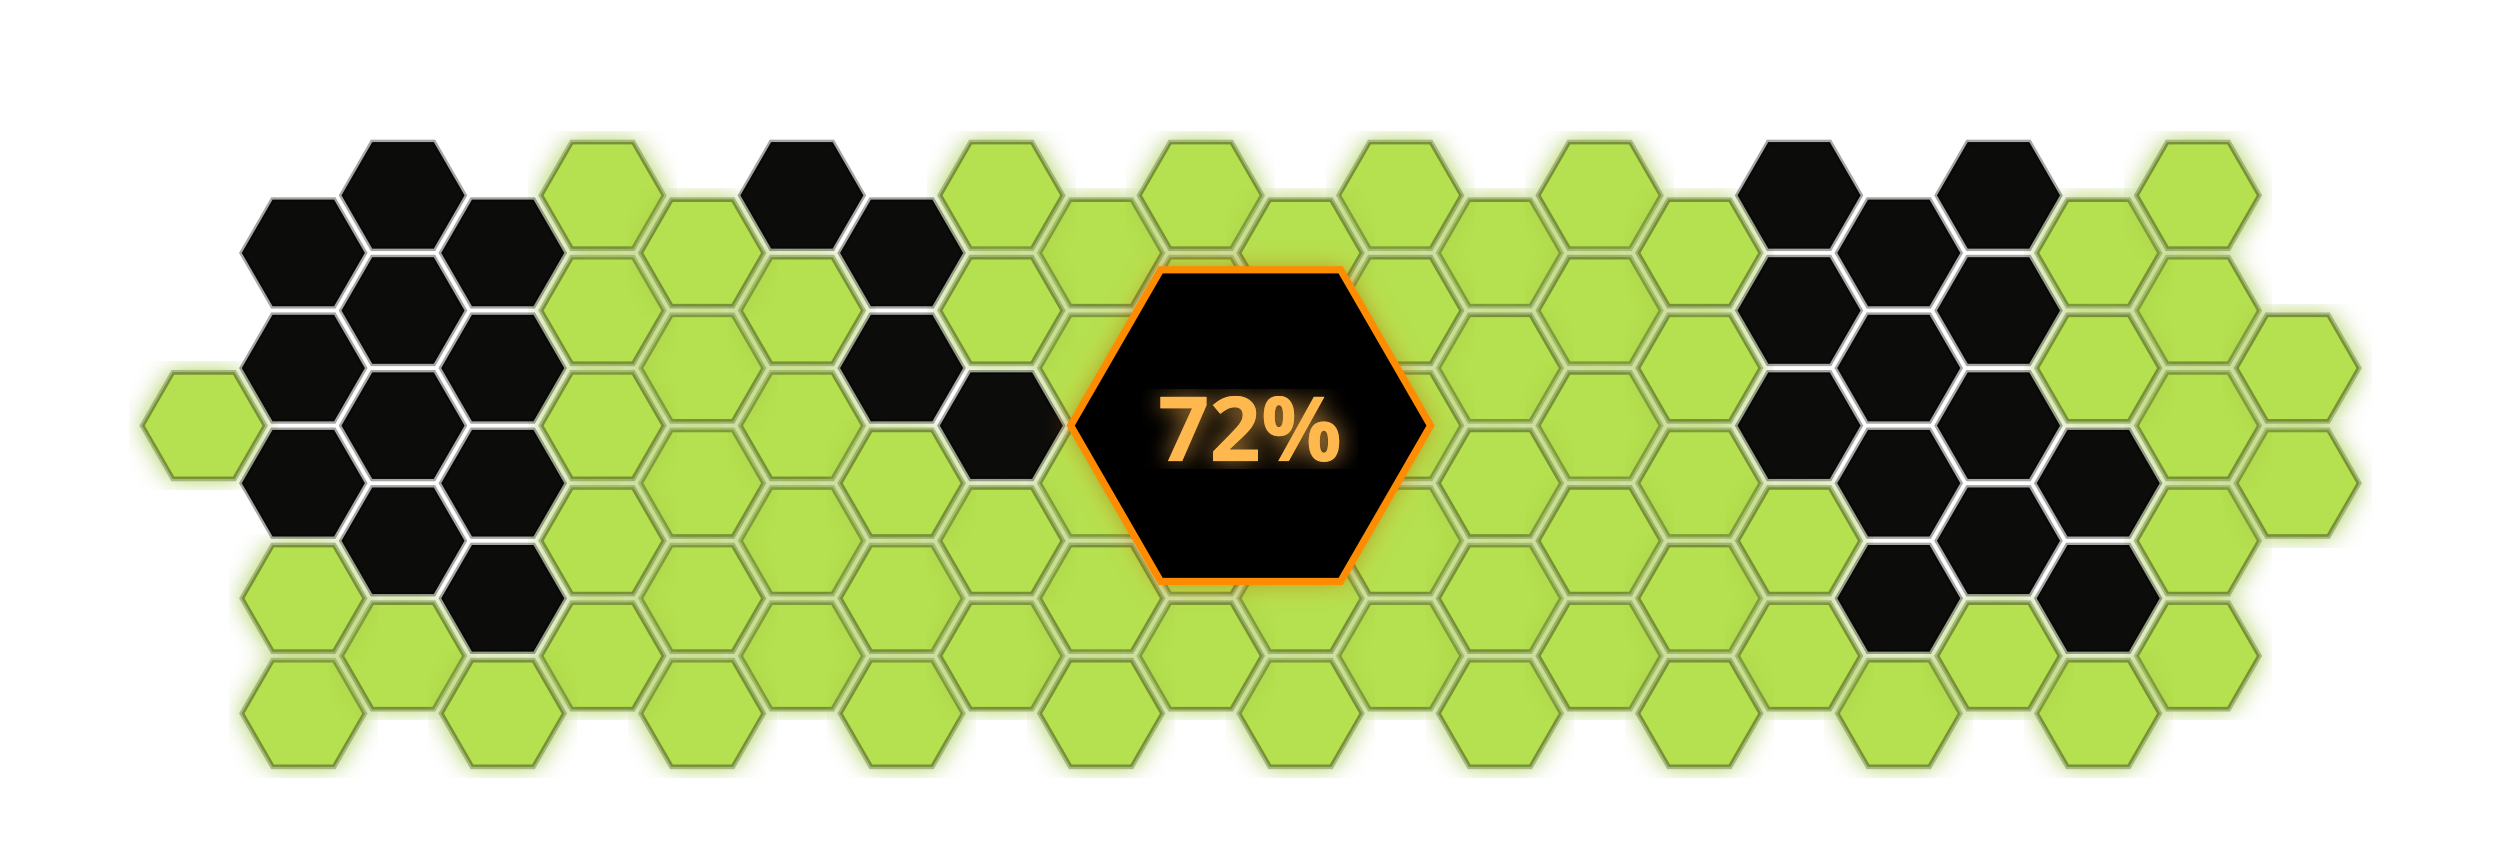
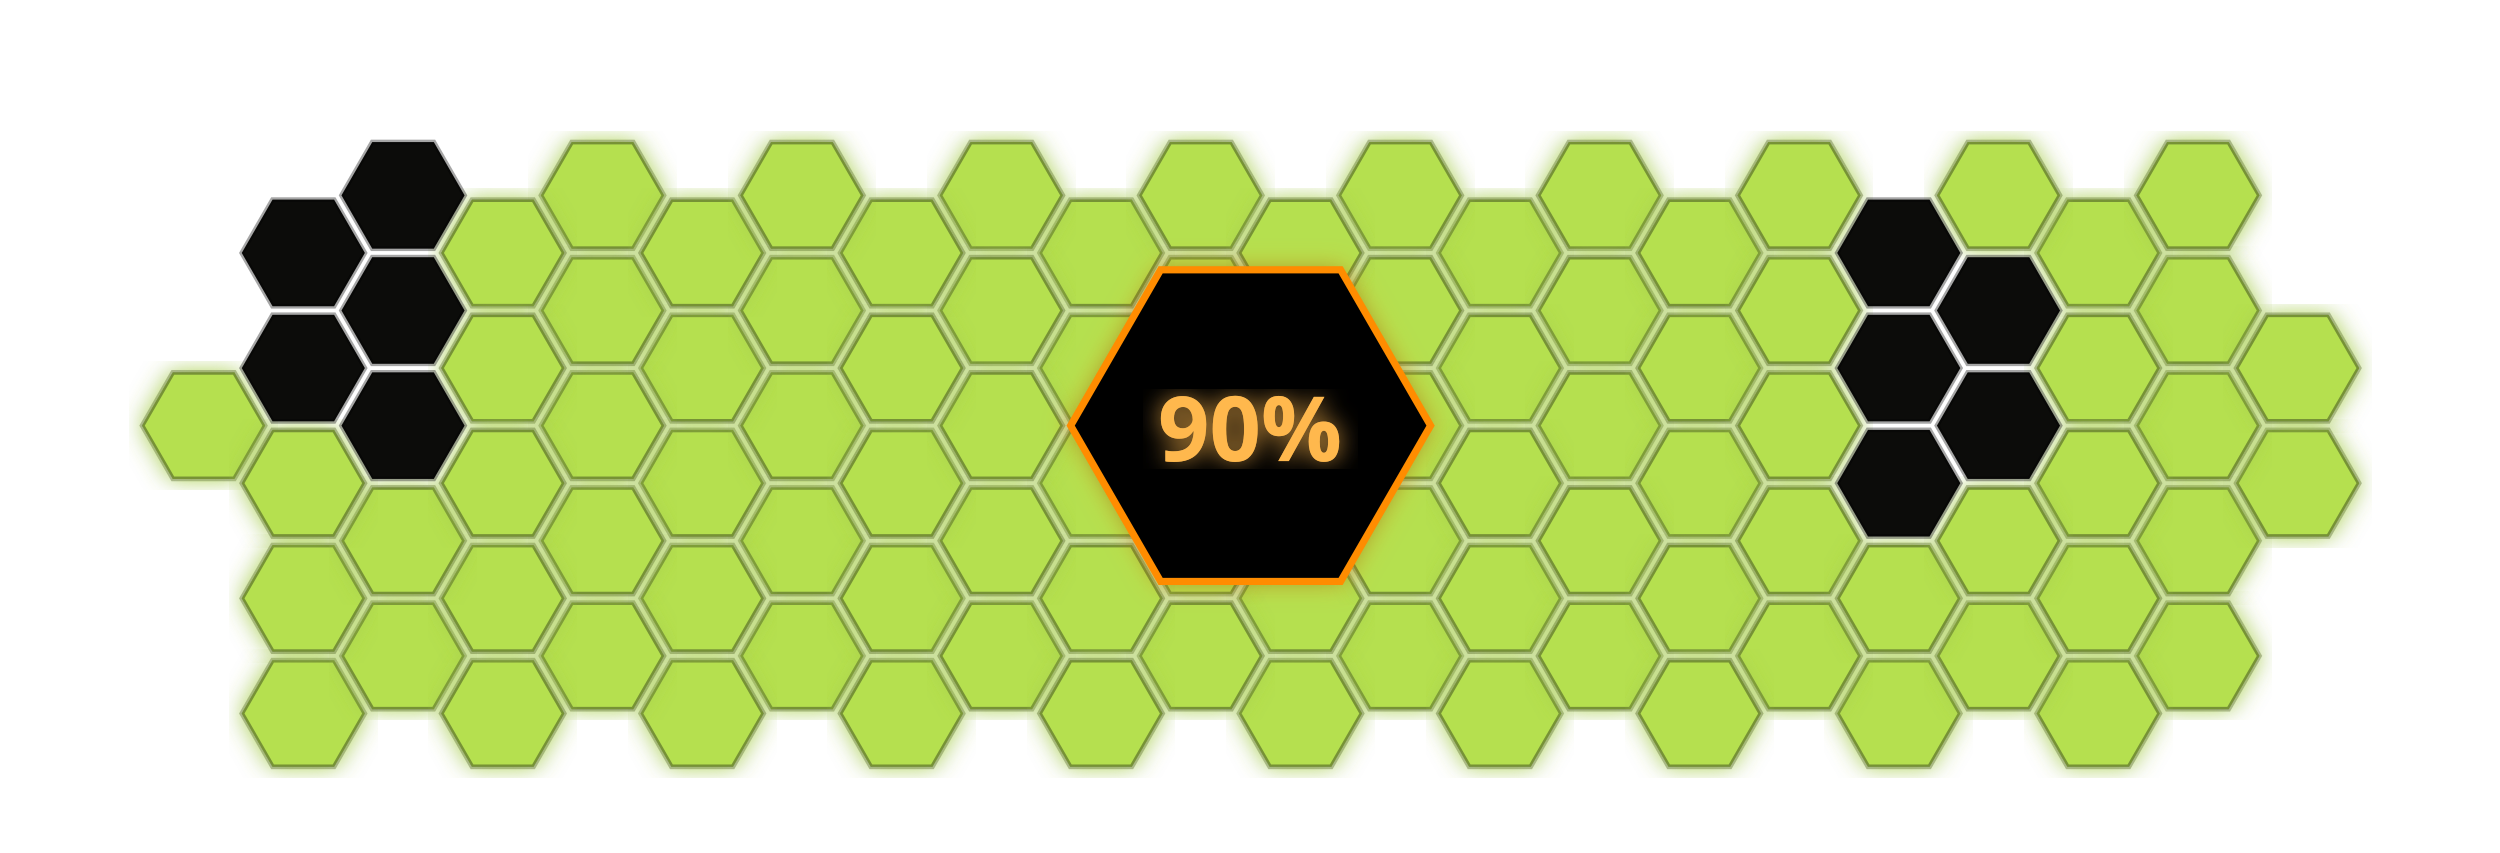
<svg xmlns="http://www.w3.org/2000/svg" viewBox="0 0 528 180">
  <style>
    @font-face {
      font-family: Orbitron;
      font-weight: 900;
      src: url("https://fonts.gstatic.com/s/orbitron/v35/yMJMMIlzdpvBhQQL_SC3X9yhF25-T1nysimBoWgz.woff2") format("woff2");
    }
    @keyframes charge {
      0%, 100% { fill: #0c0c0a; }
      50%      { fill: #FF8C00; }
    }
  </style>
  <defs>
    <filter id="g">
      <feGaussianBlur stdDeviation="2.5" result="blur" />
      <feMerge>
        <feMergeNode in="blur" />
        <feMergeNode in="SourceGraphic" />
      </feMerge>
    </filter>
  </defs>
  <polygon points="182.36,138.53 175.86,149.79 162.86,149.79 156.36,138.53 162.86,127.27 175.86,127.27" fill="#b5e050" stroke="rgba(0,0,0,0.35)" stroke-width="1" filter="url(#g)" />
  <polygon points="182.36,114.21 175.86,125.47 162.86,125.47 156.36,114.21 162.86,102.95 175.86,102.95" fill="#b5e050" stroke="rgba(0,0,0,0.35)" stroke-width="1" filter="url(#g)" />
  <polygon points="203.42,150.69 196.92,161.95 183.92,161.95 177.42,150.69 183.92,139.43 196.92,139.43" fill="#b5e050" stroke="rgba(0,0,0,0.35)" stroke-width="1" filter="url(#g)" />
  <polygon points="161.30,150.69 154.80,161.95 141.80,161.95 135.30,150.69 141.80,139.43 154.80,139.43" fill="#b5e050" stroke="rgba(0,0,0,0.35)" stroke-width="1" filter="url(#g)" />
  <polygon points="161.30,126.37 154.80,137.63 141.80,137.63 135.30,126.37 141.80,115.11 154.80,115.11" fill="#b5e050" stroke="rgba(0,0,0,0.35)" stroke-width="1" filter="url(#g)" />
  <polygon points="308.72,138.53 302.22,149.79 289.22,149.79 282.72,138.53 289.22,127.27 302.22,127.27" fill="#b5e050" stroke="rgba(0,0,0,0.35)" stroke-width="1" filter="url(#g)" />
  <polygon points="287.66,150.69 281.16,161.95 268.16,161.95 261.66,150.69 268.16,139.43 281.16,139.43" fill="#b5e050" stroke="rgba(0,0,0,0.35)" stroke-width="1" filter="url(#g)" />
  <polygon points="287.66,126.37 281.16,137.63 268.16,137.63 261.66,126.37 268.16,115.11 281.16,115.11" fill="#b5e050" stroke="rgba(0,0,0,0.35)" stroke-width="1" filter="url(#g)" />
  <polygon points="161.30,102.05 154.80,113.31 141.80,113.31 135.30,102.05 141.80,90.79 154.80,90.79" fill="#b5e050" stroke="rgba(0,0,0,0.35)" stroke-width="1" filter="url(#g)" />
  <polygon points="308.72,114.21 302.22,125.47 289.22,125.47 282.72,114.21 289.22,102.95 302.22,102.95" fill="#b5e050" stroke="rgba(0,0,0,0.35)" stroke-width="1" filter="url(#g)" />
  <polygon points="329.78,53.42 323.28,64.68 310.28,64.68 303.78,53.42 310.28,42.16 323.28,42.16" fill="#b5e050" stroke="rgba(0,0,0,0.35)" stroke-width="1" filter="url(#g)" />
  <polygon points="350.84,41.26 344.34,52.52 331.34,52.52 324.84,41.26 331.34,30.00 344.34,30.00" fill="#b5e050" stroke="rgba(0,0,0,0.35)" stroke-width="1" filter="url(#g)" />
  <polygon points="203.42,126.37 196.92,137.63 183.92,137.63 177.42,126.37 183.92,115.11 196.92,115.11" fill="#b5e050" stroke="rgba(0,0,0,0.35)" stroke-width="1" filter="url(#g)" />
  <polygon points="329.78,150.69 323.28,161.95 310.28,161.95 303.78,150.69 310.28,139.43 323.28,139.43" fill="#b5e050" stroke="rgba(0,0,0,0.35)" stroke-width="1" filter="url(#g)" />
  <polygon points="182.36,89.89 175.86,101.15 162.86,101.15 156.36,89.89 162.86,78.64 175.86,78.64" fill="#b5e050" stroke="rgba(0,0,0,0.35)" stroke-width="1" filter="url(#g)" />
  <polygon points="266.60,114.21 260.10,125.47 247.10,125.47 240.60,114.21 247.10,102.95 260.10,102.95" fill="#b5e050" stroke="rgba(0,0,0,0.35)" stroke-width="1" filter="url(#g)" />
  <polygon points="477.20,138.53 470.70,149.79 457.70,149.79 451.20,138.53 457.70,127.27 470.70,127.27" fill="#b5e050" stroke="rgba(0,0,0,0.35)" stroke-width="1" filter="url(#g)" />
  <polygon points="350.84,65.58 344.34,76.83 331.34,76.83 324.84,65.58 331.34,54.32 344.34,54.32" fill="#b5e050" stroke="rgba(0,0,0,0.35)" stroke-width="1" filter="url(#g)" />
  <polygon points="477.20,114.21 470.70,125.47 457.70,125.47 451.20,114.21 457.70,102.95 470.70,102.95" fill="#b5e050" stroke="rgba(0,0,0,0.35)" stroke-width="1" filter="url(#g)" />
  <polygon points="140.24,138.53 133.74,149.79 120.74,149.79 114.24,138.53 120.74,127.27 133.74,127.27" fill="#b5e050" stroke="rgba(0,0,0,0.35)" stroke-width="1" filter="url(#g)" />
  <polygon points="224.48,138.53 217.98,149.79 204.98,149.79 198.48,138.53 204.98,127.27 217.98,127.27" fill="#b5e050" stroke="rgba(0,0,0,0.35)" stroke-width="1" filter="url(#g)" />
  <polygon points="498.26,102.05 491.76,113.31 478.76,113.31 472.26,102.05 478.76,90.79 491.76,90.79" fill="#b5e050" stroke="rgba(0,0,0,0.35)" stroke-width="1" filter="url(#g)" />
  <polygon points="266.60,138.53 260.10,149.79 247.10,149.79 240.60,138.53 247.10,127.27 260.10,127.27" fill="#b5e050" stroke="rgba(0,0,0,0.35)" stroke-width="1" filter="url(#g)" />
  <polygon points="477.20,89.89 470.70,101.15 457.70,101.15 451.20,89.89 457.70,78.64 470.70,78.64" fill="#b5e050" stroke="rgba(0,0,0,0.35)" stroke-width="1" filter="url(#g)" />
  <polygon points="329.78,77.74 323.28,88.99 310.28,88.99 303.78,77.74 310.28,66.48 323.28,66.48" fill="#b5e050" stroke="rgba(0,0,0,0.35)" stroke-width="1" filter="url(#g)" />
  <polygon points="77.06,150.69 70.56,161.95 57.56,161.95 51.06,150.69 57.56,139.43 70.56,139.43" fill="#b5e050" stroke="rgba(0,0,0,0.35)" stroke-width="1" filter="url(#g)" />
  <polygon points="140.24,114.21 133.74,125.47 120.74,125.47 114.24,114.21 120.74,102.95 133.74,102.95" fill="#b5e050" stroke="rgba(0,0,0,0.35)" stroke-width="1" filter="url(#g)" />
  <polygon points="161.30,77.74 154.80,88.99 141.80,88.99 135.30,77.74 141.80,66.48 154.80,66.48" fill="#b5e050" stroke="rgba(0,0,0,0.35)" stroke-width="1" filter="url(#g)" />
  <polygon points="308.72,89.89 302.22,101.15 289.22,101.15 282.72,89.89 289.22,78.64 302.22,78.64" fill="#b5e050" stroke="rgba(0,0,0,0.35)" stroke-width="1" filter="url(#g)" />
  <polygon points="329.78,126.37 323.28,137.63 310.28,137.63 303.78,126.37 310.28,115.11 323.28,115.11" fill="#b5e050" stroke="rgba(0,0,0,0.35)" stroke-width="1" filter="url(#g)" />
  <polygon points="266.60,65.58 260.10,76.83 247.10,76.83 240.60,65.58 247.10,54.32 260.10,54.32" fill="#b5e050" stroke="rgba(0,0,0,0.35)" stroke-width="1" filter="url(#g)" />
  <polygon points="477.20,65.58 470.70,76.83 457.70,76.83 451.20,65.58 457.70,54.32 470.70,54.32" fill="#b5e050" stroke="rgba(0,0,0,0.35)" stroke-width="1" filter="url(#g)" />
  <polygon points="308.72,41.26 302.22,52.52 289.22,52.52 282.72,41.26 289.22,30.00 302.22,30.00" fill="#b5e050" stroke="rgba(0,0,0,0.35)" stroke-width="1" filter="url(#g)" />
  <polygon points="140.24,89.89 133.74,101.15 120.74,101.15 114.24,89.89 120.74,78.64 133.74,78.64" fill="#b5e050" stroke="rgba(0,0,0,0.35)" stroke-width="1" filter="url(#g)" />
  <polygon points="350.84,89.89 344.34,101.15 331.34,101.15 324.84,89.89 331.34,78.64 344.34,78.64" fill="#b5e050" stroke="rgba(0,0,0,0.35)" stroke-width="1" filter="url(#g)" />
  <polygon points="329.78,102.05 323.28,113.31 310.28,113.31 303.78,102.05 310.28,90.79 323.28,90.79" fill="#b5e050" stroke="rgba(0,0,0,0.35)" stroke-width="1" filter="url(#g)" />
  <polygon points="245.54,77.74 239.04,88.99 226.04,88.99 219.54,77.74 226.04,66.48 239.04,66.48" fill="#b5e050" stroke="rgba(0,0,0,0.35)" stroke-width="1" filter="url(#g)" />
  <polygon points="371.90,102.05 365.40,113.31 352.40,113.31 345.90,102.05 352.40,90.79 365.40,90.79" fill="#b5e050" stroke="rgba(0,0,0,0.35)" stroke-width="1" filter="url(#g)" />
  <polygon points="140.24,65.58 133.74,76.83 120.74,76.83 114.24,65.58 120.74,54.32 133.74,54.32" fill="#b5e050" stroke="rgba(0,0,0,0.35)" stroke-width="1" filter="url(#g)" />
  <polygon points="245.54,102.05 239.04,113.31 226.04,113.31 219.54,102.05 226.04,90.79 239.04,90.79" fill="#b5e050" stroke="rgba(0,0,0,0.35)" stroke-width="1" filter="url(#g)" />
  <polygon points="414.02,150.69 407.52,161.95 394.52,161.95 388.02,150.69 394.52,139.43 407.52,139.43" fill="#b5e050" stroke="rgba(0,0,0,0.35)" stroke-width="1" filter="url(#g)" />
  <polygon points="308.72,65.58 302.22,76.83 289.22,76.83 282.72,65.58 289.22,54.32 302.22,54.32" fill="#b5e050" stroke="rgba(0,0,0,0.35)" stroke-width="1" filter="url(#g)" />
  <polygon points="371.90,77.74 365.40,88.99 352.40,88.99 345.90,77.74 352.40,66.48 365.40,66.48" fill="#b5e050" stroke="rgba(0,0,0,0.35)" stroke-width="1" filter="url(#g)" />
  <polygon points="98.12,138.53 91.62,149.79 78.62,149.79 72.12,138.53 78.62,127.27 91.62,127.27" fill="#b5e050" stroke="rgba(0,0,0,0.35)" stroke-width="1" filter="url(#g)" />
  <polygon points="245.54,53.42 239.04,64.68 226.04,64.68 219.54,53.42 226.04,42.16 239.04,42.16" fill="#b5e050" stroke="rgba(0,0,0,0.35)" stroke-width="1" filter="url(#g)" />
  <polygon points="456.14,53.42 449.64,64.68 436.64,64.68 430.14,53.42 436.64,42.16 449.64,42.16" fill="#b5e050" stroke="rgba(0,0,0,0.35)" stroke-width="1" filter="url(#g)" />
  <polygon points="456.14,150.69 449.64,161.95 436.64,161.95 430.14,150.69 436.64,139.43 449.64,139.43" fill="#b5e050" stroke="rgba(0,0,0,0.35)" stroke-width="1" filter="url(#g)" />
  <polygon points="477.20,41.26 470.70,52.52 457.70,52.52 451.20,41.26 457.70,30.00 470.70,30.00" fill="#b5e050" stroke="rgba(0,0,0,0.35)" stroke-width="1" filter="url(#g)" />
  <polygon points="245.54,126.37 239.04,137.63 226.04,137.63 219.54,126.37 226.04,115.11 239.04,115.11" fill="#b5e050" stroke="rgba(0,0,0,0.35)" stroke-width="1" filter="url(#g)" />
  <polygon points="245.54,150.69 239.04,161.95 226.04,161.95 219.54,150.69 226.04,139.43 239.04,139.43" fill="#b5e050" stroke="rgba(0,0,0,0.35)" stroke-width="1" filter="url(#g)" />
  <polygon points="350.84,138.53 344.34,149.79 331.34,149.79 324.84,138.53 331.34,127.27 344.34,127.27" fill="#b5e050" stroke="rgba(0,0,0,0.35)" stroke-width="1" filter="url(#g)" />
  <polygon points="350.84,114.21 344.34,125.47 331.34,125.47 324.84,114.21 331.34,102.95 344.34,102.95" fill="#b5e050" stroke="rgba(0,0,0,0.35)" stroke-width="1" filter="url(#g)" />
  <polygon points="371.90,126.37 365.40,137.63 352.40,137.63 345.90,126.37 352.40,115.11 365.40,115.11" fill="#b5e050" stroke="rgba(0,0,0,0.35)" stroke-width="1" filter="url(#g)" />
  <polygon points="224.48,114.21 217.98,125.47 204.98,125.47 198.48,114.21 204.98,102.95 217.98,102.95" fill="#b5e050" stroke="rgba(0,0,0,0.35)" stroke-width="1" filter="url(#g)" />
  <polygon points="203.42,102.05 196.92,113.31 183.92,113.31 177.42,102.05 183.92,90.79 196.92,90.79" fill="#b5e050" stroke="rgba(0,0,0,0.35)" stroke-width="1" filter="url(#g)" />
  <polygon points="392.96,138.53 386.46,149.79 373.46,149.79 366.96,138.53 373.46,127.27 386.46,127.27" fill="#b5e050" stroke="rgba(0,0,0,0.35)" stroke-width="1" filter="url(#g)" />
  <polygon points="435.08,138.53 428.58,149.79 415.58,149.79 409.08,138.53 415.58,127.27 428.58,127.27" fill="#b5e050" stroke="rgba(0,0,0,0.35)" stroke-width="1" filter="url(#g)" />
  <polygon points="119.18,150.69 112.68,161.95 99.68,161.95 93.18,150.69 99.68,139.43 112.68,139.43" fill="#b5e050" stroke="rgba(0,0,0,0.35)" stroke-width="1" filter="url(#g)" />
  <polygon points="224.48,41.26 217.98,52.52 204.98,52.52 198.48,41.26 204.98,30.00 217.98,30.00" fill="#b5e050" stroke="rgba(0,0,0,0.35)" stroke-width="1" filter="url(#g)" />
  <polygon points="371.90,53.42 365.40,64.68 352.40,64.68 345.90,53.42 352.40,42.16 365.40,42.16" fill="#b5e050" stroke="rgba(0,0,0,0.35)" stroke-width="1" filter="url(#g)" />
  <polygon points="182.36,65.58 175.86,76.83 162.86,76.83 156.36,65.58 162.86,54.32 175.86,54.32" fill="#b5e050" stroke="rgba(0,0,0,0.35)" stroke-width="1" filter="url(#g)" />
  <polygon points="140.24,41.26 133.74,52.52 120.74,52.52 114.24,41.26 120.74,30.00 133.74,30.00" fill="#b5e050" stroke="rgba(0,0,0,0.35)" stroke-width="1" filter="url(#g)" />
  <polygon points="392.96,114.21 386.46,125.47 373.46,125.47 366.96,114.21 373.46,102.95 386.46,102.95" fill="#b5e050" stroke="rgba(0,0,0,0.35)" stroke-width="1" filter="url(#g)" />
  <polygon points="56.00,89.89 49.50,101.15 36.50,101.15 30.00,89.89 36.50,78.64 49.50,78.64" fill="#b5e050" stroke="rgba(0,0,0,0.35)" stroke-width="1" filter="url(#g)" />
  <polygon points="266.60,41.26 260.10,52.52 247.10,52.52 240.60,41.26 247.10,30.00 260.10,30.00" fill="#b5e050" stroke="rgba(0,0,0,0.35)" stroke-width="1" filter="url(#g)" />
  <polygon points="498.26,77.74 491.76,88.99 478.76,88.99 472.26,77.74 478.76,66.48 491.76,66.48" fill="#b5e050" stroke="rgba(0,0,0,0.35)" stroke-width="1" filter="url(#g)" />
  <polygon points="287.66,53.42 281.16,64.68 268.16,64.68 261.66,53.42 268.16,42.16 281.16,42.16" fill="#b5e050" stroke="rgba(0,0,0,0.35)" stroke-width="1" filter="url(#g)" />
  <polygon points="371.90,150.69 365.40,161.95 352.40,161.95 345.90,150.69 352.40,139.43 365.40,139.43" fill="#b5e050" stroke="rgba(0,0,0,0.35)" stroke-width="1" filter="url(#g)" />
  <polygon points="161.30,53.42 154.80,64.68 141.80,64.68 135.30,53.42 141.80,42.16 154.80,42.16" fill="#b5e050" stroke="rgba(0,0,0,0.35)" stroke-width="1" filter="url(#g)" />
  <polygon points="456.14,77.74 449.64,88.99 436.64,88.99 430.14,77.74 436.64,66.48 449.64,66.48" fill="#b5e050" stroke="rgba(0,0,0,0.35)" stroke-width="1" filter="url(#g)" />
  <polygon points="77.06,126.37 70.56,137.63 57.56,137.63 51.06,126.37 57.56,115.11 70.56,115.11" fill="#b5e050" stroke="rgba(0,0,0,0.35)" stroke-width="1" filter="url(#g)" />
  <polygon points="224.48,65.58 217.98,76.83 204.98,76.83 198.48,65.58 204.98,54.32 217.98,54.32" fill="#b5e050" stroke="rgba(0,0,0,0.35)" stroke-width="1" filter="url(#g)" />
-   <polygon points="224.48,89.89 217.98,101.15 204.98,101.15 198.48,89.89 204.98,78.64 217.98,78.64" fill="#0c0c0a" stroke="rgba(0,0,0,0.35)" stroke-width="1" style="animation: charge 5.0s ease-in-out infinite; animation-delay: 0.000s;" />
-   <polygon points="456.14,126.37 449.64,137.63 436.64,137.63 430.14,126.37 436.64,115.11 449.64,115.11" fill="#0c0c0a" stroke="rgba(0,0,0,0.35)" stroke-width="1" style="animation: charge 5.0s ease-in-out infinite; animation-delay: 0.333s;" />
-   <polygon points="203.42,53.42 196.92,64.68 183.92,64.68 177.42,53.42 183.92,42.16 196.92,42.16" fill="#0c0c0a" stroke="rgba(0,0,0,0.35)" stroke-width="1" style="animation: charge 5.0s ease-in-out infinite; animation-delay: 0.667s;" />
-   <polygon points="456.14,102.05 449.64,113.31 436.64,113.31 430.14,102.05 436.64,90.79 449.64,90.79" fill="#0c0c0a" stroke="rgba(0,0,0,0.35)" stroke-width="1" style="animation: charge 5.0s ease-in-out infinite; animation-delay: 1.000s;" />
-   <polygon points="203.42,77.74 196.92,88.99 183.92,88.99 177.42,77.74 183.92,66.48 196.92,66.48" fill="#0c0c0a" stroke="rgba(0,0,0,0.35)" stroke-width="1" style="animation: charge 5.0s ease-in-out infinite; animation-delay: 1.333s;" />
-   <polygon points="392.96,89.89 386.46,101.15 373.46,101.15 366.96,89.89 373.46,78.64 386.46,78.64" fill="#0c0c0a" stroke="rgba(0,0,0,0.35)" stroke-width="1" style="animation: charge 5.0s ease-in-out infinite; animation-delay: 1.667s;" />
-   <polygon points="182.36,41.26 175.86,52.52 162.86,52.52 156.36,41.26 162.86,30.00 175.86,30.00" fill="#0c0c0a" stroke="rgba(0,0,0,0.35)" stroke-width="1" style="animation: charge 5.0s ease-in-out infinite; animation-delay: 2.000s;" />
-   <polygon points="414.02,126.37 407.52,137.63 394.52,137.63 388.02,126.37 394.52,115.11 407.52,115.11" fill="#0c0c0a" stroke="rgba(0,0,0,0.35)" stroke-width="1" style="animation: charge 5.0s ease-in-out infinite; animation-delay: 2.333s;" />
-   <polygon points="119.18,53.42 112.68,64.68 99.68,64.68 93.18,53.42 99.68,42.16 112.68,42.16" fill="#0c0c0a" stroke="rgba(0,0,0,0.35)" stroke-width="1" style="animation: charge 5.0s ease-in-out infinite; animation-delay: 2.667s;" />
-   <polygon points="119.18,126.37 112.68,137.63 99.68,137.63 93.18,126.37 99.68,115.11 112.68,115.11" fill="#0c0c0a" stroke="rgba(0,0,0,0.35)" stroke-width="1" style="animation: charge 5.0s ease-in-out infinite; animation-delay: 3.000s;" />
-   <polygon points="435.08,41.26 428.58,52.52 415.58,52.52 409.08,41.26 415.58,30.00 428.58,30.00" fill="#0c0c0a" stroke="rgba(0,0,0,0.35)" stroke-width="1" style="animation: charge 5.0s ease-in-out infinite; animation-delay: 3.333s;" />
-   <polygon points="435.08,114.21 428.58,125.47 415.58,125.47 409.08,114.21 415.58,102.95 428.58,102.95" fill="#0c0c0a" stroke="rgba(0,0,0,0.35)" stroke-width="1" style="animation: charge 5.0s ease-in-out infinite; animation-delay: 3.667s;" />
-   <polygon points="98.12,114.21 91.62,125.47 78.62,125.47 72.12,114.21 78.62,102.95 91.62,102.95" fill="#0c0c0a" stroke="rgba(0,0,0,0.35)" stroke-width="1" style="animation: charge 5.0s ease-in-out infinite; animation-delay: 4.000s;" />
-   <polygon points="119.18,77.74 112.68,88.99 99.68,88.99 93.18,77.74 99.68,66.48 112.68,66.48" fill="#0c0c0a" stroke="rgba(0,0,0,0.35)" stroke-width="1" style="animation: charge 5.0s ease-in-out infinite; animation-delay: 4.333s;" />
-   <polygon points="119.18,102.05 112.68,113.31 99.68,113.31 93.18,102.05 99.68,90.79 112.68,90.79" fill="#0c0c0a" stroke="rgba(0,0,0,0.35)" stroke-width="1" style="animation: charge 5.0s ease-in-out infinite; animation-delay: 4.667s;" />
-   <polygon points="392.96,65.58 386.46,76.83 373.46,76.83 366.96,65.58 373.46,54.32 386.46,54.32" fill="#0c0c0a" stroke="rgba(0,0,0,0.35)" stroke-width="1" />
-   <polygon points="77.06,102.05 70.56,113.31 57.56,113.31 51.06,102.05 57.56,90.79 70.56,90.79" fill="#0c0c0a" stroke="rgba(0,0,0,0.35)" stroke-width="1" />
-   <polygon points="392.96,41.26 386.46,52.52 373.46,52.52 366.96,41.26 373.46,30.00 386.46,30.00" fill="#0c0c0a" stroke="rgba(0,0,0,0.35)" stroke-width="1" />
-   <polygon points="414.02,102.05 407.52,113.31 394.52,113.31 388.02,102.05 394.52,90.79 407.52,90.79" fill="#0c0c0a" stroke="rgba(0,0,0,0.35)" stroke-width="1" />
-   <polygon points="435.08,65.58 428.58,76.83 415.58,76.83 409.08,65.58 415.58,54.32 428.58,54.32" fill="#0c0c0a" stroke="rgba(0,0,0,0.35)" stroke-width="1" />
-   <polygon points="435.08,89.89 428.58,101.15 415.58,101.15 409.08,89.89 415.58,78.64 428.58,78.64" fill="#0c0c0a" stroke="rgba(0,0,0,0.35)" stroke-width="1" />
-   <polygon points="414.02,53.42 407.52,64.68 394.52,64.68 388.02,53.42 394.52,42.16 407.52,42.16" fill="#0c0c0a" stroke="rgba(0,0,0,0.35)" stroke-width="1" />
-   <polygon points="98.12,41.26 91.62,52.52 78.62,52.52 72.12,41.26 78.62,30.00 91.62,30.00" fill="#0c0c0a" stroke="rgba(0,0,0,0.35)" stroke-width="1" />
-   <polygon points="98.12,89.89 91.62,101.15 78.62,101.15 72.12,89.89 78.62,78.64 91.62,78.64" fill="#0c0c0a" stroke="rgba(0,0,0,0.35)" stroke-width="1" />
-   <polygon points="414.02,77.74 407.52,88.99 394.52,88.99 388.02,77.74 394.52,66.48 407.52,66.48" fill="#0c0c0a" stroke="rgba(0,0,0,0.35)" stroke-width="1" />
-   <polygon points="77.06,77.74 70.56,88.99 57.56,88.99 51.06,77.74 57.56,66.48 70.56,66.48" fill="#0c0c0a" stroke="rgba(0,0,0,0.35)" stroke-width="1" />
-   <polygon points="77.06,53.42 70.56,64.68 57.56,64.68 51.06,53.42 57.56,42.16 70.56,42.16" fill="#0c0c0a" stroke="rgba(0,0,0,0.35)" stroke-width="1" />
-   <polygon points="98.12,65.58 91.62,76.83 78.62,76.83 72.12,65.58 78.62,54.32 91.62,54.32" fill="#0c0c0a" stroke="rgba(0,0,0,0.35)" stroke-width="1" />
+   <polygon points="224.48,89.89 217.98,101.15 204.98,101.15 198.48,89.89 204.98,78.64 217.98,78.64" fill="#b5e050" stroke="rgba(0,0,0,0.35)" stroke-width="1" filter="url(#g)" />
+   <polygon points="456.14,126.37 449.64,137.63 436.64,137.63 430.14,126.37 436.64,115.11 449.64,115.11" fill="#b5e050" stroke="rgba(0,0,0,0.35)" stroke-width="1" filter="url(#g)" />
+   <polygon points="203.42,53.42 196.92,64.68 183.92,64.68 177.42,53.42 183.92,42.16 196.92,42.16" fill="#b5e050" stroke="rgba(0,0,0,0.35)" stroke-width="1" filter="url(#g)" />
+   <polygon points="456.14,102.05 449.64,113.31 436.64,113.31 430.14,102.05 436.64,90.79 449.64,90.79" fill="#b5e050" stroke="rgba(0,0,0,0.35)" stroke-width="1" filter="url(#g)" />
+   <polygon points="203.42,77.74 196.92,88.99 183.92,88.99 177.42,77.74 183.92,66.48 196.92,66.48" fill="#b5e050" stroke="rgba(0,0,0,0.35)" stroke-width="1" filter="url(#g)" />
+   <polygon points="392.96,89.89 386.46,101.15 373.46,101.15 366.96,89.89 373.46,78.64 386.46,78.64" fill="#b5e050" stroke="rgba(0,0,0,0.35)" stroke-width="1" filter="url(#g)" />
+   <polygon points="182.36,41.26 175.86,52.52 162.86,52.52 156.36,41.26 162.86,30.00 175.86,30.00" fill="#b5e050" stroke="rgba(0,0,0,0.35)" stroke-width="1" filter="url(#g)" />
+   <polygon points="414.02,126.37 407.52,137.63 394.52,137.63 388.02,126.37 394.52,115.11 407.52,115.11" fill="#b5e050" stroke="rgba(0,0,0,0.35)" stroke-width="1" filter="url(#g)" />
+   <polygon points="119.18,53.42 112.68,64.68 99.68,64.68 93.18,53.42 99.68,42.16 112.68,42.16" fill="#b5e050" stroke="rgba(0,0,0,0.35)" stroke-width="1" filter="url(#g)" />
+   <polygon points="119.18,126.37 112.68,137.63 99.68,137.63 93.18,126.37 99.68,115.11 112.68,115.11" fill="#b5e050" stroke="rgba(0,0,0,0.35)" stroke-width="1" filter="url(#g)" />
+   <polygon points="435.08,41.26 428.58,52.52 415.58,52.52 409.08,41.26 415.58,30.00 428.58,30.00" fill="#b5e050" stroke="rgba(0,0,0,0.35)" stroke-width="1" filter="url(#g)" />
+   <polygon points="435.08,114.21 428.58,125.47 415.58,125.47 409.08,114.21 415.58,102.95 428.58,102.95" fill="#b5e050" stroke="rgba(0,0,0,0.35)" stroke-width="1" filter="url(#g)" />
+   <polygon points="98.12,114.21 91.62,125.47 78.62,125.47 72.12,114.21 78.62,102.95 91.62,102.95" fill="#b5e050" stroke="rgba(0,0,0,0.35)" stroke-width="1" filter="url(#g)" />
+   <polygon points="119.18,77.74 112.68,88.99 99.68,88.99 93.18,77.74 99.68,66.48 112.68,66.48" fill="#b5e050" stroke="rgba(0,0,0,0.35)" stroke-width="1" filter="url(#g)" />
+   <polygon points="119.18,102.05 112.68,113.31 99.68,113.31 93.18,102.05 99.68,90.79 112.68,90.79" fill="#b5e050" stroke="rgba(0,0,0,0.35)" stroke-width="1" filter="url(#g)" />
+   <polygon points="392.96,65.58 386.46,76.83 373.46,76.83 366.96,65.58 373.46,54.32 386.46,54.32" fill="#b5e050" stroke="rgba(0,0,0,0.35)" stroke-width="1" filter="url(#g)" />
+   <polygon points="77.06,102.05 70.56,113.31 57.56,113.31 51.06,102.05 57.56,90.79 70.56,90.79" fill="#b5e050" stroke="rgba(0,0,0,0.35)" stroke-width="1" filter="url(#g)" />
+   <polygon points="392.96,41.26 386.46,52.52 373.46,52.52 366.96,41.26 373.46,30.00 386.46,30.00" fill="#b5e050" stroke="rgba(0,0,0,0.35)" stroke-width="1" filter="url(#g)" />
+   <polygon points="414.02,102.05 407.52,113.31 394.52,113.31 388.02,102.05 394.52,90.79 407.52,90.79" fill="#0c0c0a" stroke="rgba(0,0,0,0.35)" stroke-width="1" style="animation: charge 5.0s ease-in-out infinite; animation-delay: 0.000s;" />
+   <polygon points="435.08,65.58 428.58,76.83 415.58,76.83 409.08,65.58 415.58,54.32 428.58,54.32" fill="#0c0c0a" stroke="rgba(0,0,0,0.35)" stroke-width="1" style="animation: charge 5.0s ease-in-out infinite; animation-delay: 0.333s;" />
+   <polygon points="435.08,89.89 428.58,101.15 415.58,101.15 409.08,89.89 415.58,78.64 428.58,78.64" fill="#0c0c0a" stroke="rgba(0,0,0,0.35)" stroke-width="1" style="animation: charge 5.0s ease-in-out infinite; animation-delay: 0.667s;" />
+   <polygon points="414.02,53.42 407.52,64.68 394.52,64.68 388.02,53.42 394.52,42.16 407.52,42.16" fill="#0c0c0a" stroke="rgba(0,0,0,0.35)" stroke-width="1" style="animation: charge 5.0s ease-in-out infinite; animation-delay: 1.000s;" />
+   <polygon points="98.12,41.26 91.62,52.52 78.62,52.52 72.12,41.26 78.62,30.00 91.62,30.00" fill="#0c0c0a" stroke="rgba(0,0,0,0.35)" stroke-width="1" style="animation: charge 5.0s ease-in-out infinite; animation-delay: 1.333s;" />
+   <polygon points="98.12,89.89 91.62,101.15 78.62,101.15 72.12,89.89 78.62,78.64 91.62,78.64" fill="#0c0c0a" stroke="rgba(0,0,0,0.35)" stroke-width="1" style="animation: charge 5.0s ease-in-out infinite; animation-delay: 1.667s;" />
+   <polygon points="414.02,77.74 407.52,88.99 394.52,88.99 388.02,77.74 394.52,66.48 407.52,66.48" fill="#0c0c0a" stroke="rgba(0,0,0,0.35)" stroke-width="1" style="animation: charge 5.0s ease-in-out infinite; animation-delay: 2.000s;" />
+   <polygon points="77.06,77.74 70.56,88.99 57.56,88.99 51.06,77.74 57.56,66.48 70.56,66.48" fill="#0c0c0a" stroke="rgba(0,0,0,0.35)" stroke-width="1" style="animation: charge 5.0s ease-in-out infinite; animation-delay: 2.333s;" />
+   <polygon points="77.06,53.42 70.56,64.68 57.56,64.68 51.06,53.42 57.56,42.16 70.56,42.16" fill="#0c0c0a" stroke="rgba(0,0,0,0.35)" stroke-width="1" style="animation: charge 5.0s ease-in-out infinite; animation-delay: 2.667s;" />
+   <polygon points="98.12,65.58 91.62,76.83 78.62,76.83 72.12,65.58 78.62,54.32 91.62,54.32" fill="#0c0c0a" stroke="rgba(0,0,0,0.35)" stroke-width="1" style="animation: charge 5.0s ease-in-out infinite; animation-delay: 3.000s;" />
  <polygon points="302.13,89.89 283.13,122.80 245.13,122.80 226.13,89.89 245.13,56.99 283.13,56.99" fill="#000000" stroke="#FF8C00" stroke-width="1.5" />
  <polygon points="302.13,89.89 283.13,122.80 245.13,122.80 226.13,89.89 245.13,56.99 283.13,56.99" fill="#000000" stroke="#FF8C00" stroke-width="1.5" filter="url(#g)" opacity="0.5" />
-   <text x="264" y="90" text-anchor="middle" dominant-baseline="central" fill="#ffb84d" font-size="19" font-family="'Orbitron','Arial Black',sans-serif" font-weight="900" filter="url(#g)" opacity="0.8">72%</text>
-   <text x="264" y="90" text-anchor="middle" dominant-baseline="central" fill="#ffb84d" font-size="19" font-family="'Orbitron','Arial Black',sans-serif" font-weight="900">72%</text>
+   <text x="264" y="90" text-anchor="middle" dominant-baseline="central" fill="#ffb84d" font-size="19" font-family="'Orbitron','Arial Black',sans-serif" font-weight="900" filter="url(#g)" opacity="0.8">90%</text>
+   <text x="264" y="90" text-anchor="middle" dominant-baseline="central" fill="#ffb84d" font-size="19" font-family="'Orbitron','Arial Black',sans-serif" font-weight="900">90%</text>
</svg>
